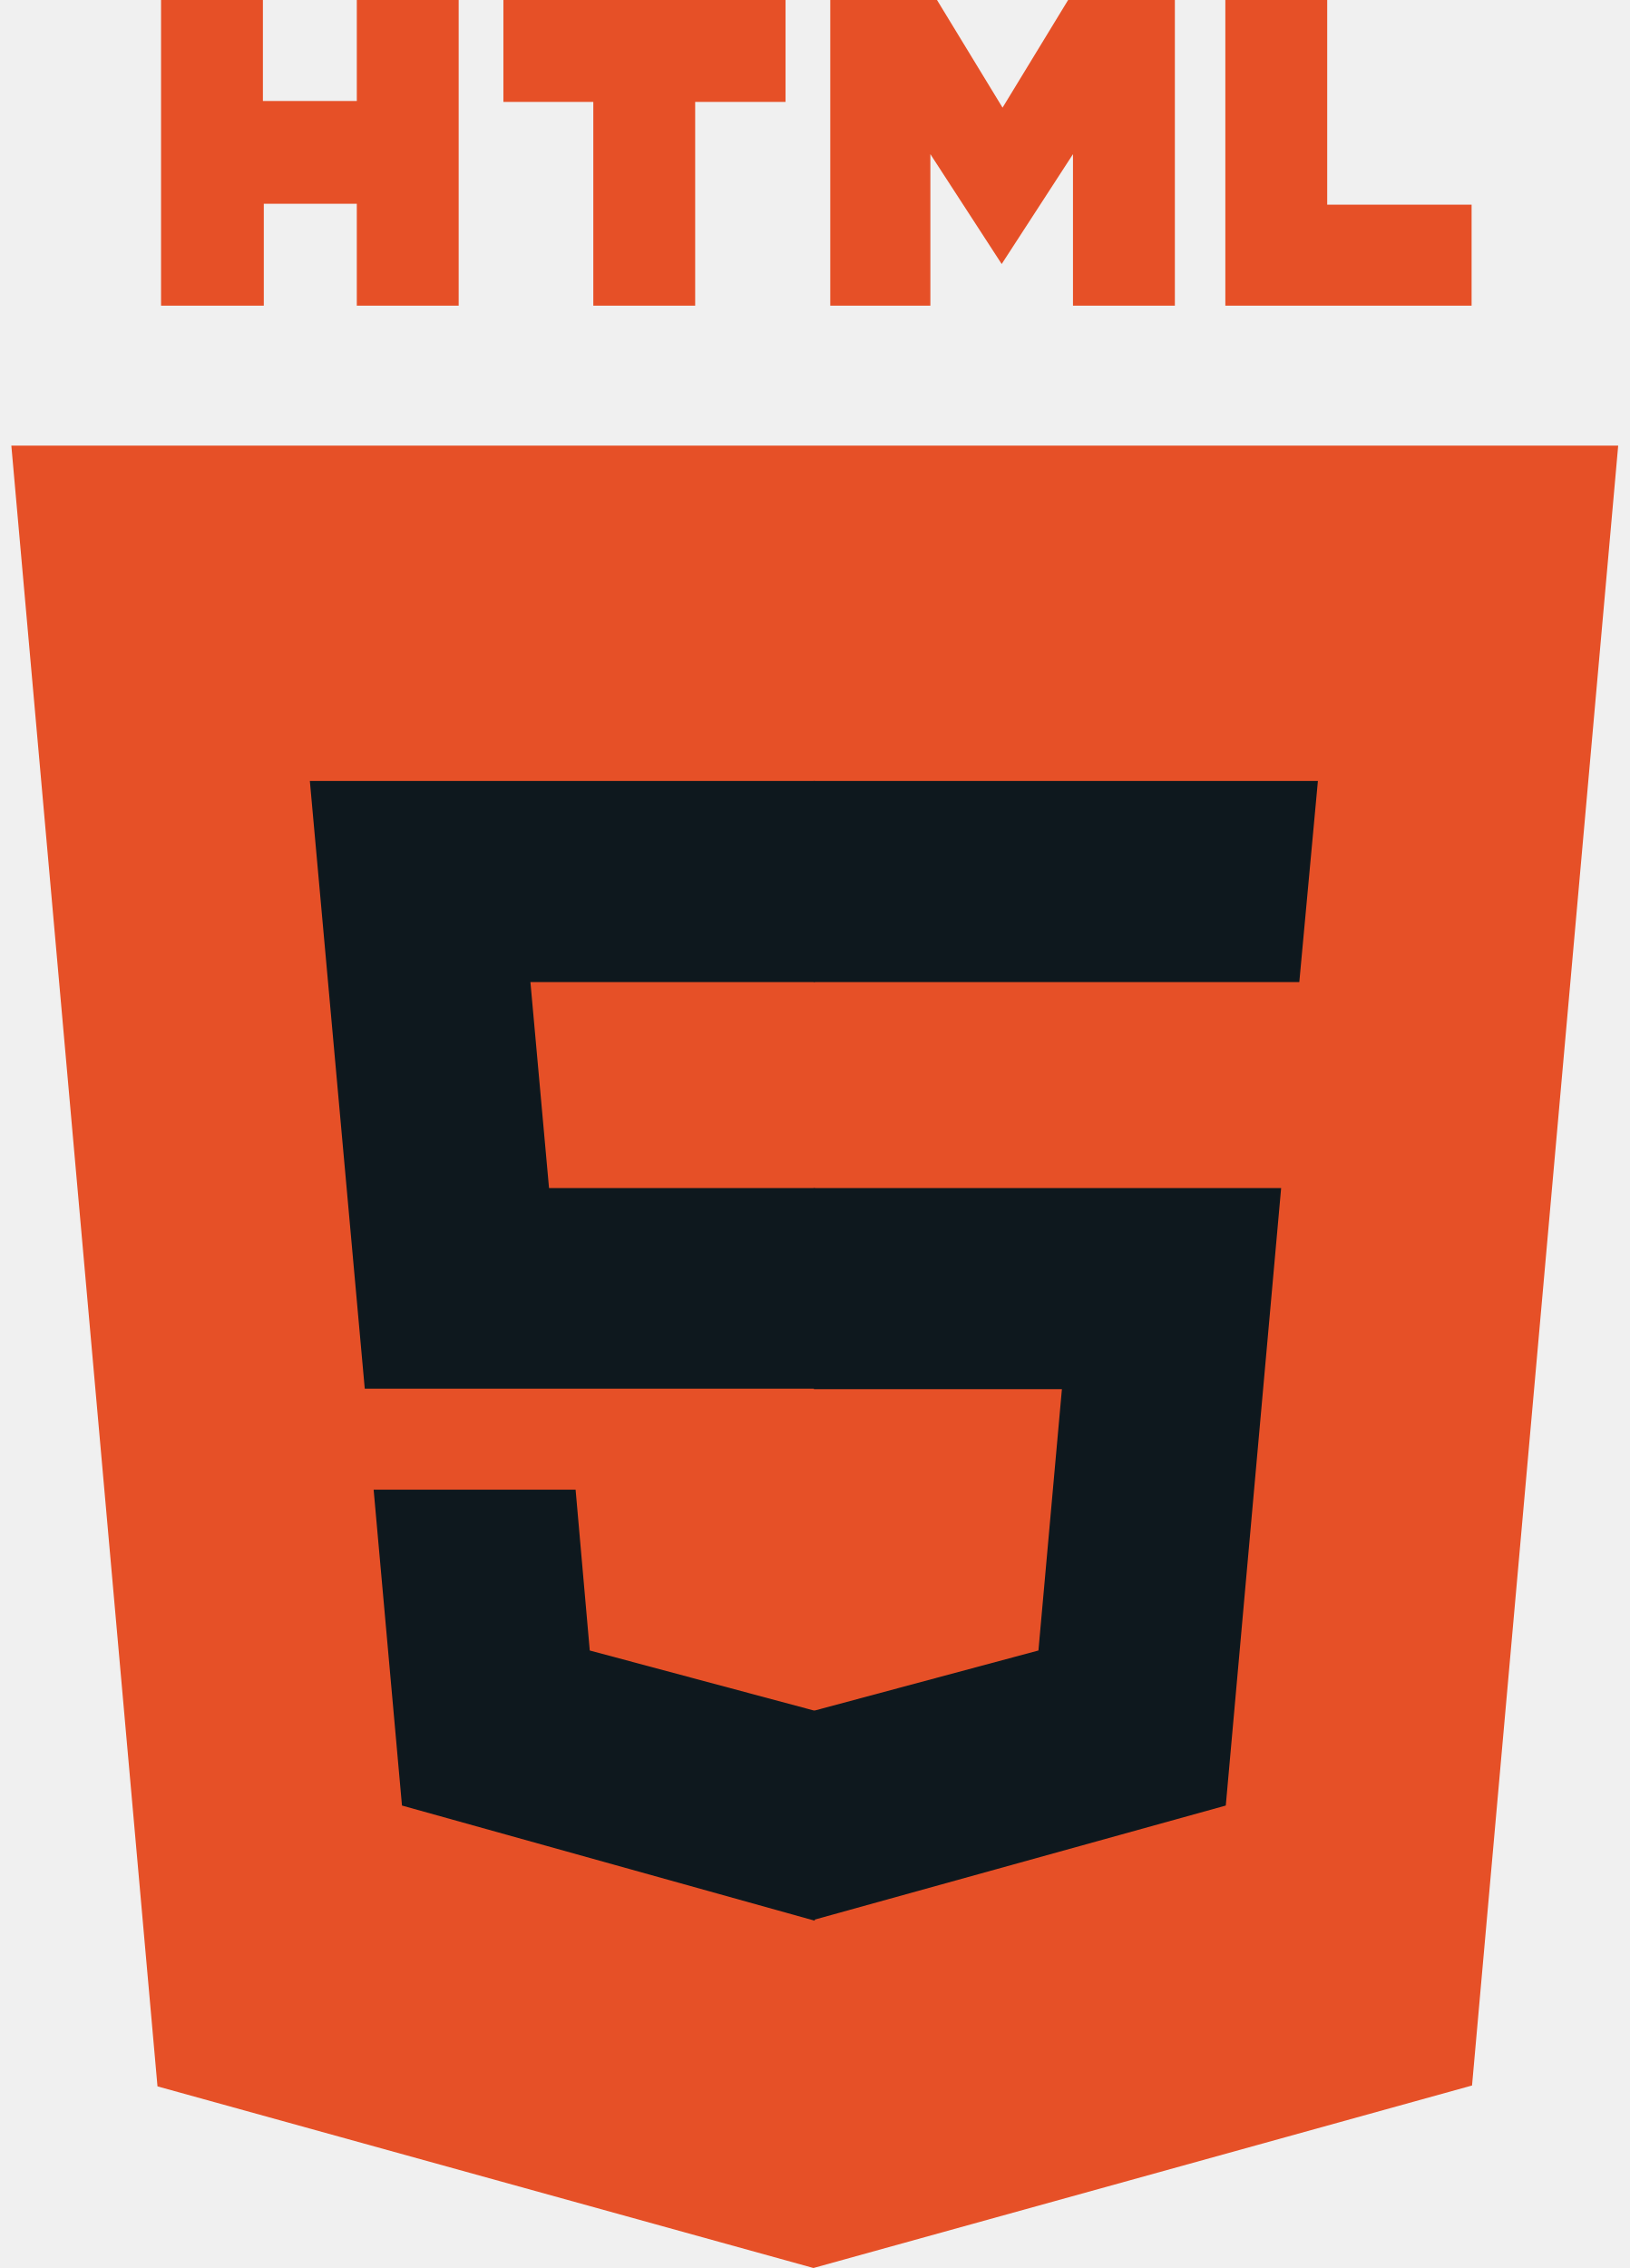
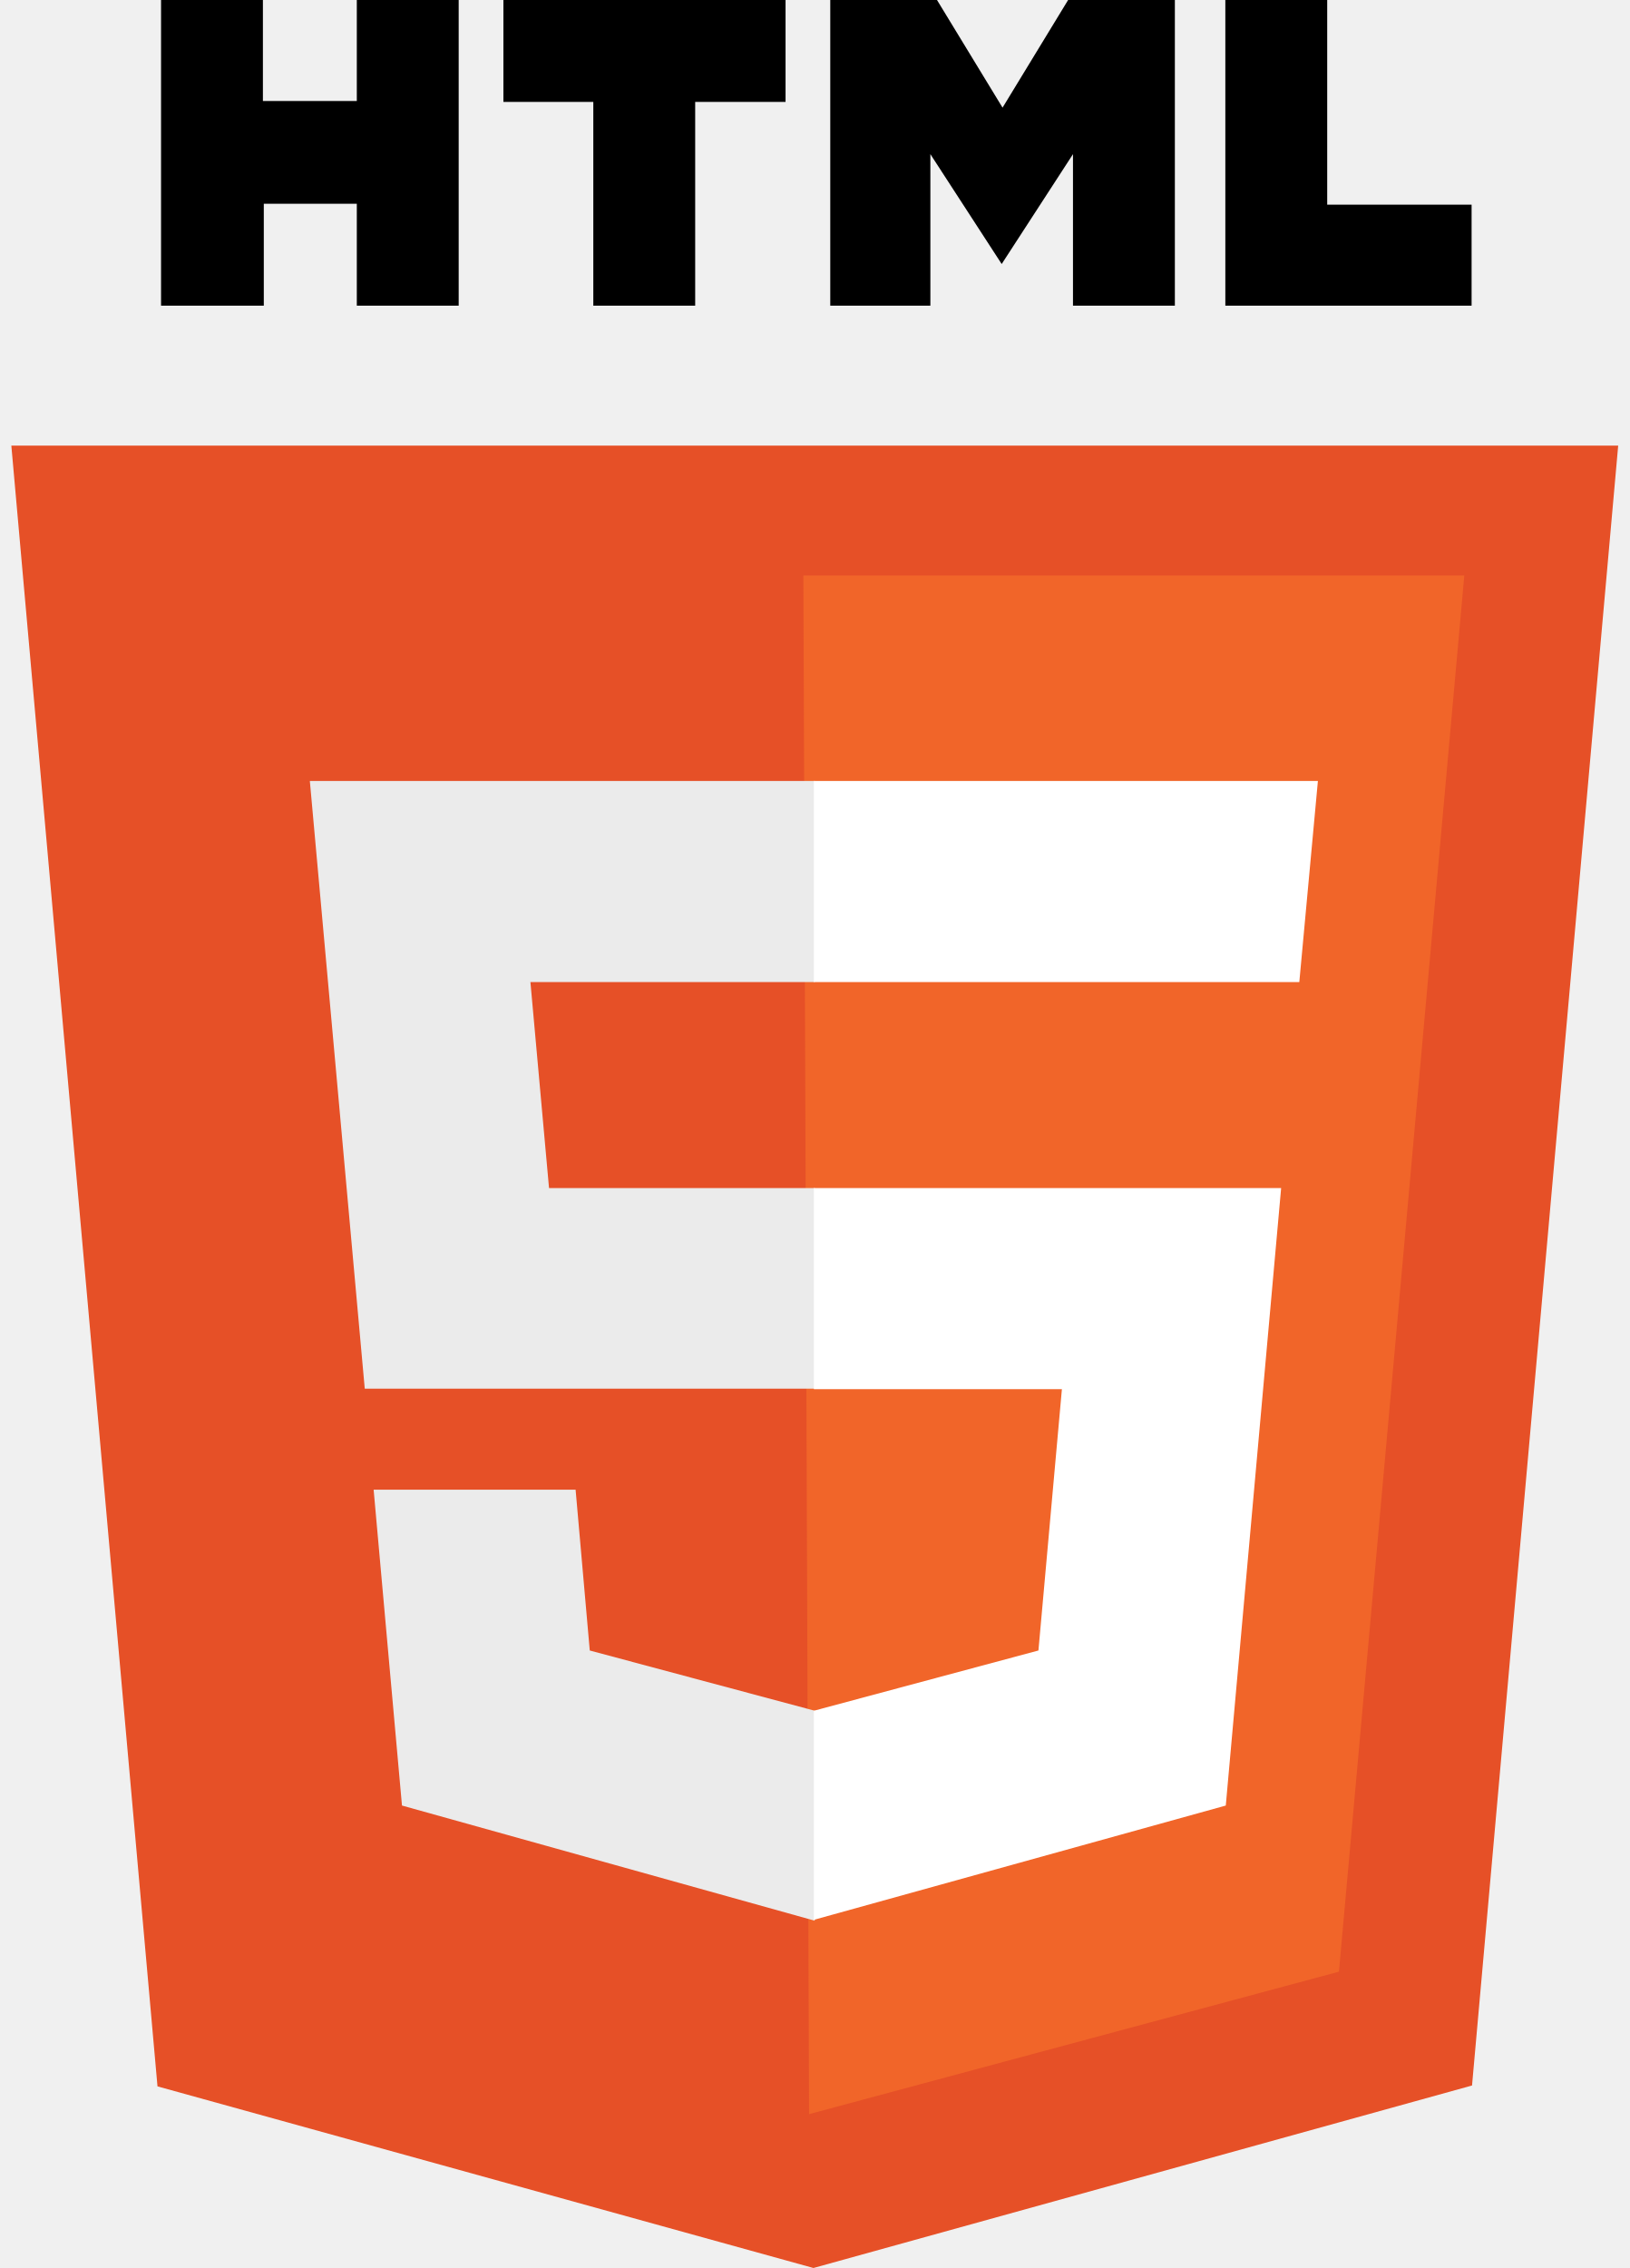
<svg xmlns="http://www.w3.org/2000/svg" width="143" height="199" viewBox="0 0 143 199" fill="none">
-   <path d="M14.132 0h8.94v8.862h8.24V0h8.939v26.818h-8.94v-8.94H23.15v8.94h-9.017V0zm37.934 8.94h-7.89V0h24.759v8.94h-7.93v17.878h-8.939V8.94zM72.86 0h9.367l5.752 9.445L93.733 0h9.367v26.818h-8.94V13.526l-6.257 9.639-6.258-9.64v13.293H72.86V0zm34.67 0h8.939v17.957h12.671v8.861h-21.61M13.821 183.064L.995 39.1h141.01l-12.826 143.887L71.384 199" fill="#E65027" />
-   <path d="M27.191 68.523H71.5v17.646H46.547l1.633 18.073H71.5v17.607H32.01l-4.819-53.326zm5.597 62.187h17.724l1.243 14.109 19.745 5.286v18.423l-36.224-10.105" fill="#0E181E" />
-   <path d="M115.653 68.523h-44.23v17.646h42.598l1.632-17.646zm-3.226 35.719H71.422v17.646h21.766l-2.06 22.931-19.706 5.286v18.345l36.147-10.027" fill="#0E181E" />
+   <path d="M13.821 183.064L.995 39.1h141.01l-12.826 143.887L71.384 199" fill="#E65027" />
+   <path d="M14.132 0h8.94v8.862h8.24V0h8.94v26.818h-8.94v-8.94H23.15v8.94h-9.017V0zm37.934 8.94h-7.89V0h24.76v8.94h-7.93v17.878h-8.94V8.94zM72.86 0h9.367l5.752 9.445L93.733 0h9.367v26.818h-8.94V13.526l-6.257 9.639-6.258-9.64v13.293H72.86V0zm34.67 0h8.939v17.957h12.671v8.861h-21.61V0z" fill="#000" />
+   <path d="M128.5 50.5h-58l.5 135 46.5-12.5 11-122.5z" fill="#F16529" />
+   <path d="M27.19 68.523H71.5v17.646H46.547l1.633 18.073H71.5v17.607H32.01l-4.82-53.326zm5.598 62.187h17.724l1.243 14.109 19.745 5.286v18.423l-36.224-10.105" fill="#EBEBEB" />
+   <path d="M115.653 68.523h-44.23v17.646h42.598l1.632-17.646zm-3.226 35.719H71.422v17.646h21.766l-2.06 22.931-19.706 5.286v18.345l36.147-10.027" fill="#fff" />
</svg>
